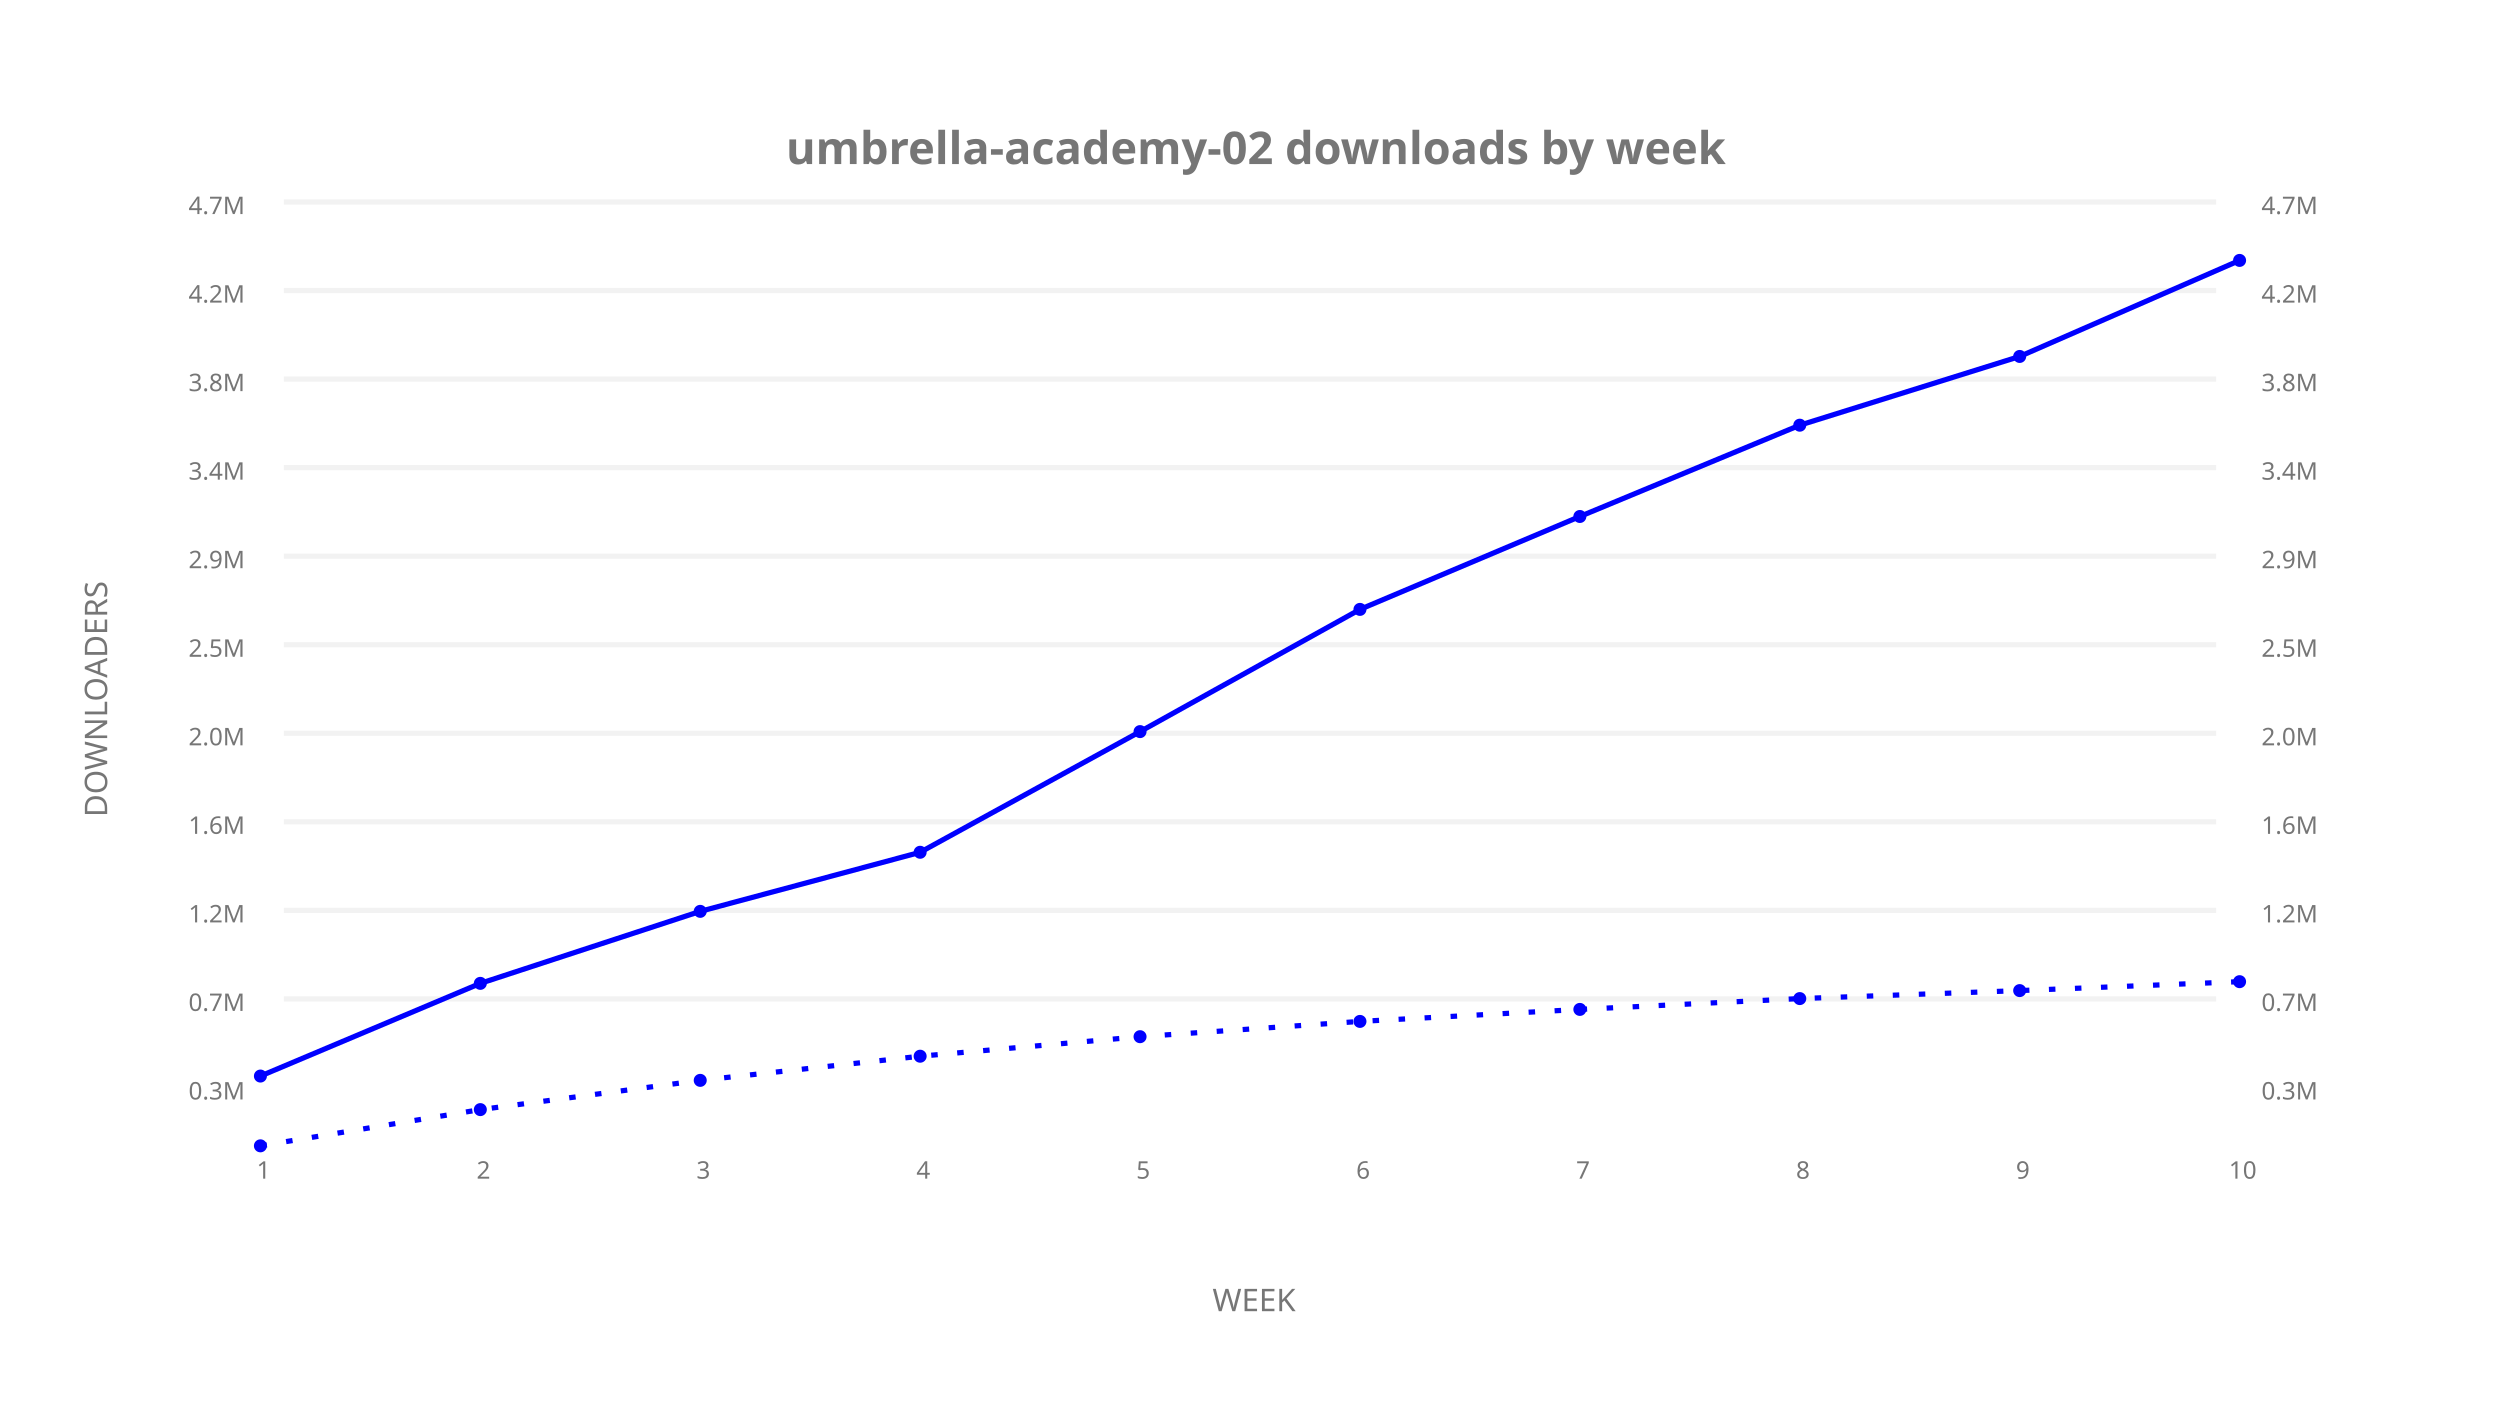
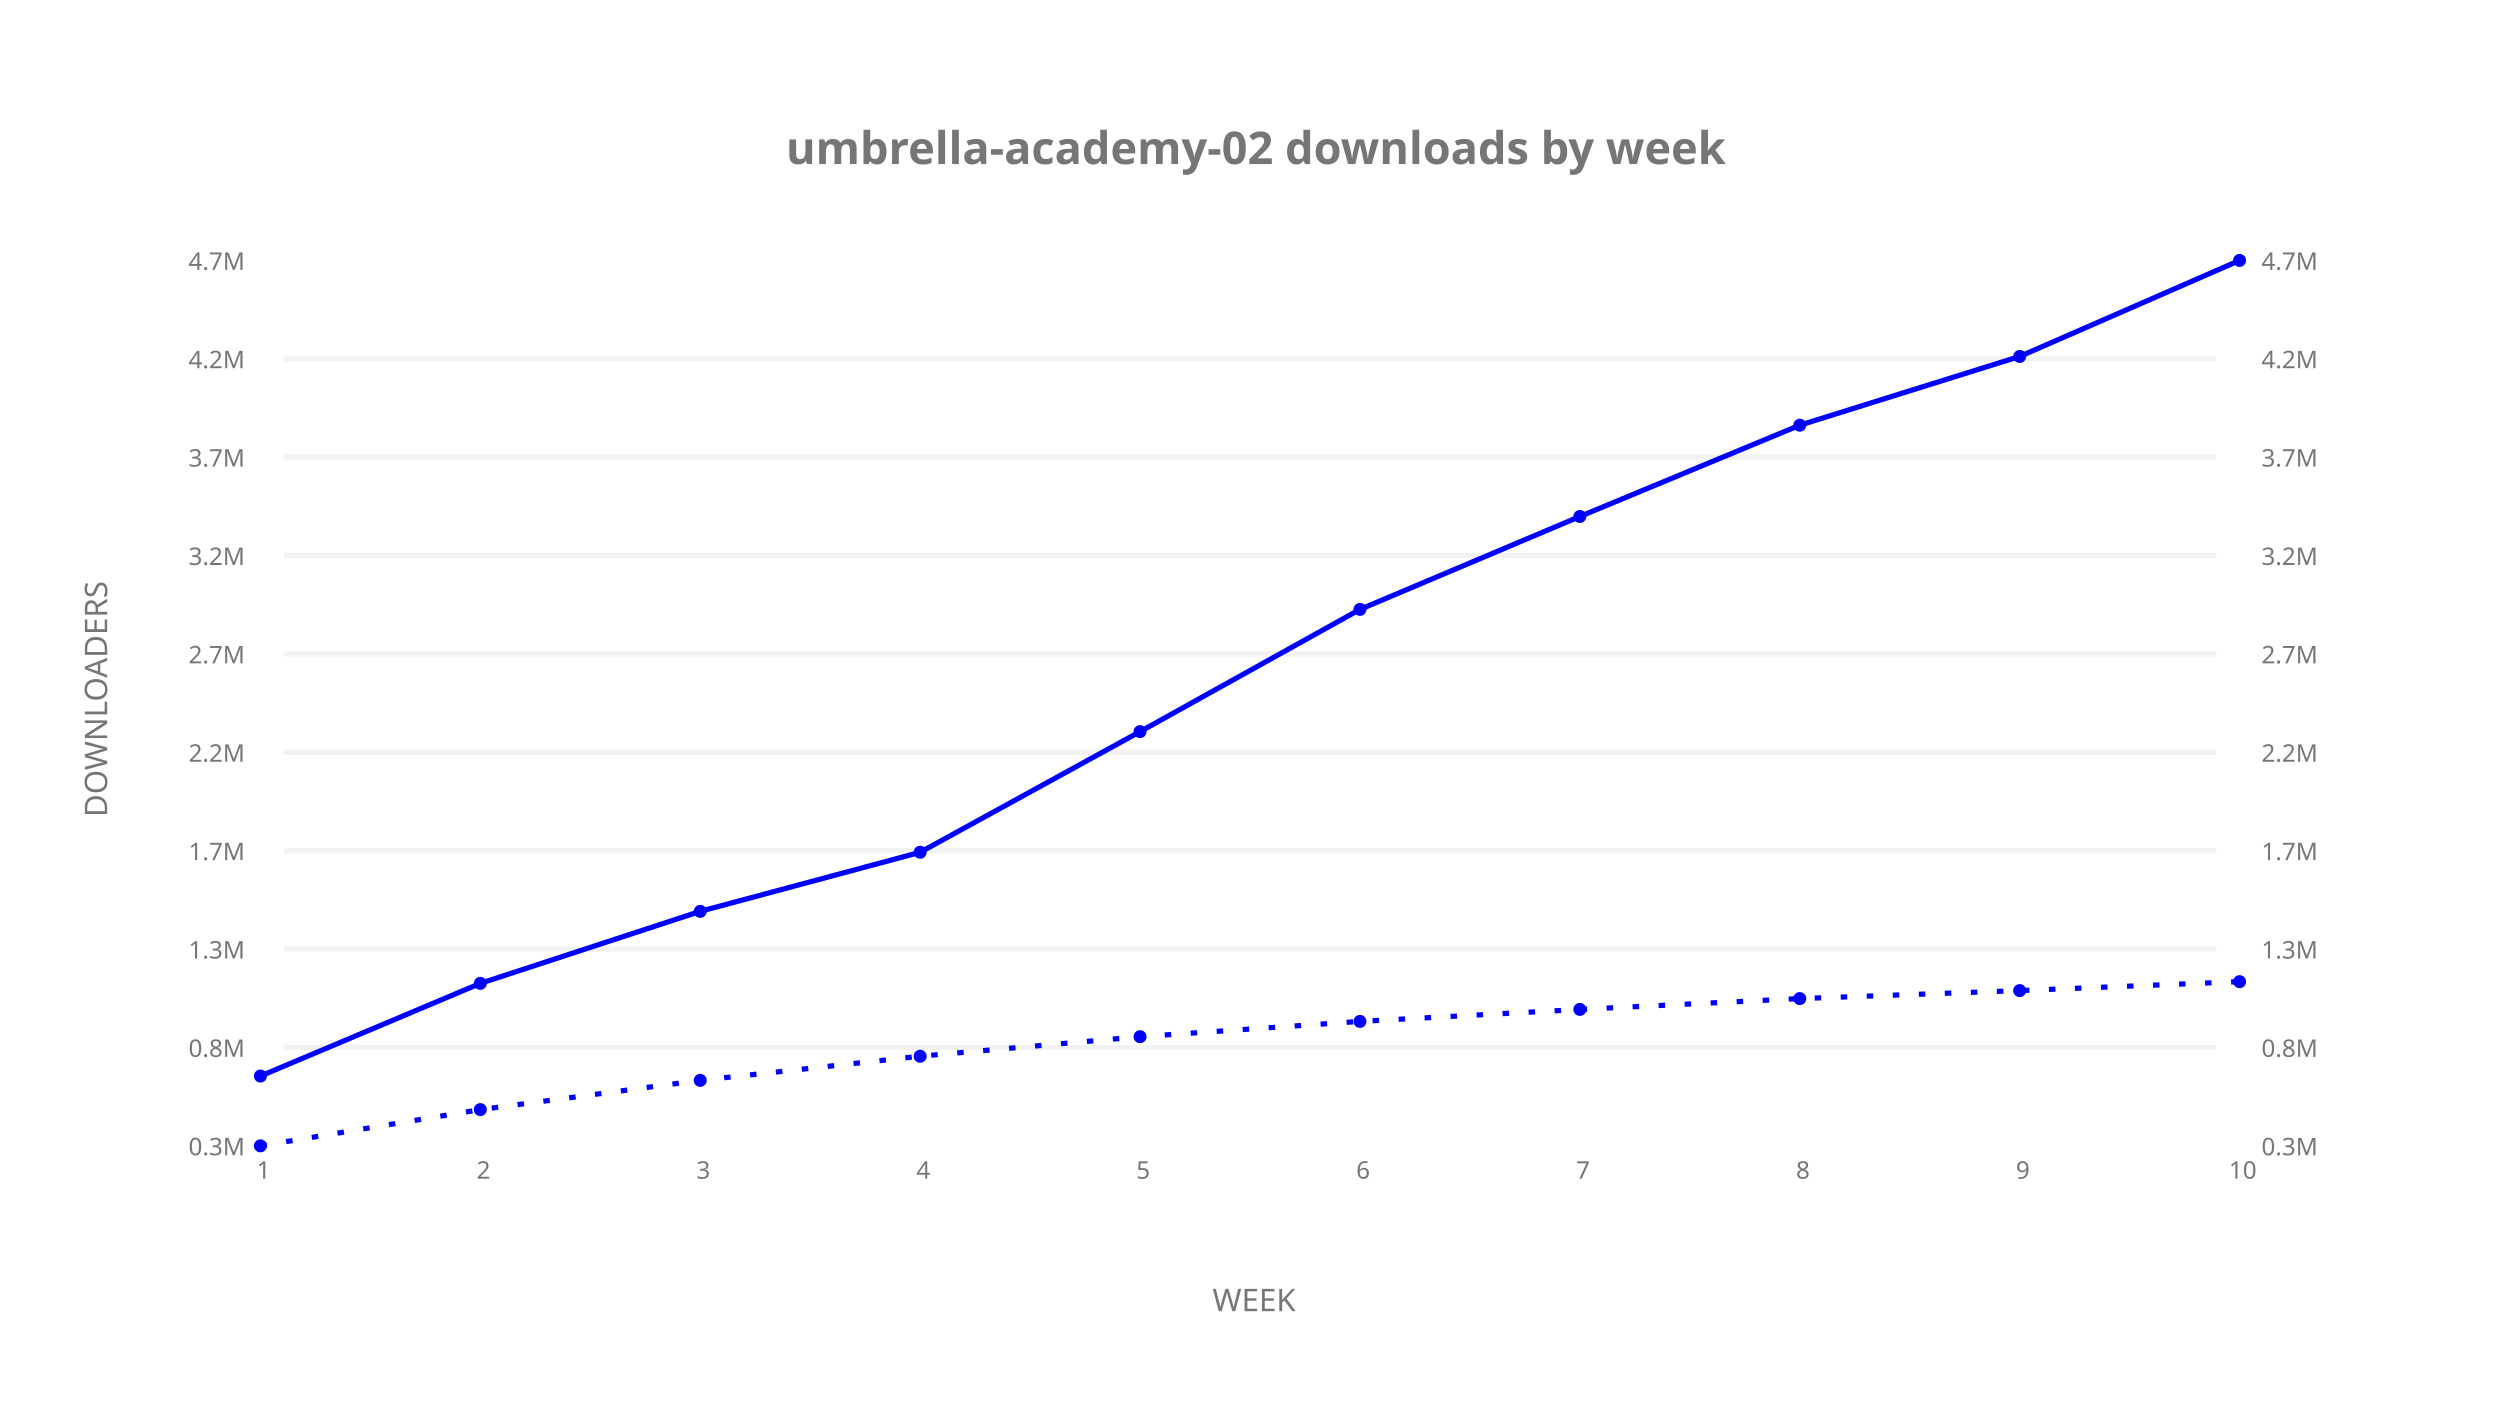
<svg xmlns="http://www.w3.org/2000/svg" xml:space="preserve" id="umbrella-academy-02-downloads-by-week-umbrella-academy-02-week" x="0px" y="0px" width="1920px" height="1080px" viewBox="0 0 1920 1080" enable-background="new 0 0 1920 1080" role="img">
  <g id="annotations">
    <text x="960" y="126" font-family="Atkinson Hyperlegible" font-size="26pt" text-anchor="middle" text-align="center" font-weight="600" font-style="normal" style="fill:rgb(118,118,118); fill-opacity:1; stroke:rgb(118,118,118); stroke-opacity:0; stroke-width:0.5"> umbrella-academy-02 downloads by week</text>
    <g id="axes-lines">
      <text x="960" y="1007" font-family="Atkinson Hyperlegible" font-size="18pt" text-anchor="middle" text-align="center" font-weight="500" font-style="normal" style="fill:rgb(118,118,118); fill-opacity:1; stroke:rgb(118,118,118); stroke-opacity:0; stroke-width:0.5"> WEEK</text>
      <text x="73" y="540" font-family="Atkinson Hyperlegible" font-size="18pt" text-anchor="middle" text-align="center" dominant-baseline="central" font-weight="500" font-style="normal" style="fill:rgb(118,118,118); fill-opacity:1; stroke:rgb(118,118,118); stroke-opacity:0; stroke-width:0.5" transform="rotate(-90,73,540)"> DOWNLOADERS</text>
    </g>
    <g id="tic-y-label-lines">
-       <line x1="218" y1="767.152" x2="1702" y2="767.152" style="fill:rgb(0,0,255); fill-opacity:0; stroke:rgb(242,242,242); stroke-opacity:1; stroke-width:4" />
-       <line x1="218" y1="699.152" x2="1702" y2="699.152" style="fill:rgb(0,0,255); fill-opacity:0; stroke:rgb(242,242,242); stroke-opacity:1; stroke-width:4" />
-       <line x1="218" y1="631.152" x2="1702" y2="631.152" style="fill:rgb(0,0,255); fill-opacity:0; stroke:rgb(242,242,242); stroke-opacity:1; stroke-width:4" />
-       <line x1="218" y1="563.152" x2="1702" y2="563.152" style="fill:rgb(0,0,255); fill-opacity:0; stroke:rgb(242,242,242); stroke-opacity:1; stroke-width:4" />
-       <line x1="218" y1="495.152" x2="1702" y2="495.152" style="fill:rgb(0,0,255); fill-opacity:0; stroke:rgb(242,242,242); stroke-opacity:1; stroke-width:4" />
-       <line x1="218" y1="427.152" x2="1702" y2="427.152" style="fill:rgb(0,0,255); fill-opacity:0; stroke:rgb(242,242,242); stroke-opacity:1; stroke-width:4" />
-       <line x1="218" y1="359.152" x2="1702" y2="359.152" style="fill:rgb(0,0,255); fill-opacity:0; stroke:rgb(242,242,242); stroke-opacity:1; stroke-width:4" />
-       <line x1="218" y1="291.152" x2="1702" y2="291.152" style="fill:rgb(0,0,255); fill-opacity:0; stroke:rgb(242,242,242); stroke-opacity:1; stroke-width:4" />
-       <line x1="218" y1="223.152" x2="1702" y2="223.152" style="fill:rgb(0,0,255); fill-opacity:0; stroke:rgb(242,242,242); stroke-opacity:1; stroke-width:4" />
-       <line x1="218" y1="155.152" x2="1702" y2="155.152" style="fill:rgb(0,0,255); fill-opacity:0; stroke:rgb(242,242,242); stroke-opacity:1; stroke-width:4" />
+       <line x1="218" y1="804.444" x2="1702" y2="804.444" style="fill:rgb(0,0,255); fill-opacity:0; stroke:rgb(242,242,242); stroke-opacity:1; stroke-width:4" />
+       <line x1="218" y1="728.889" x2="1702" y2="728.889" style="fill:rgb(0,0,255); fill-opacity:0; stroke:rgb(242,242,242); stroke-opacity:1; stroke-width:4" />
+       <line x1="218" y1="653.333" x2="1702" y2="653.333" style="fill:rgb(0,0,255); fill-opacity:0; stroke:rgb(242,242,242); stroke-opacity:1; stroke-width:4" />
+       <line x1="218" y1="577.778" x2="1702" y2="577.778" style="fill:rgb(0,0,255); fill-opacity:0; stroke:rgb(242,242,242); stroke-opacity:1; stroke-width:4" />
+       <line x1="218" y1="502.222" x2="1702" y2="502.222" style="fill:rgb(0,0,255); fill-opacity:0; stroke:rgb(242,242,242); stroke-opacity:1; stroke-width:4" />
+       <line x1="218" y1="426.667" x2="1702" y2="426.667" style="fill:rgb(0,0,255); fill-opacity:0; stroke:rgb(242,242,242); stroke-opacity:1; stroke-width:4" />
+       <line x1="218" y1="351.111" x2="1702" y2="351.111" style="fill:rgb(0,0,255); fill-opacity:0; stroke:rgb(242,242,242); stroke-opacity:1; stroke-width:4" />
+       <line x1="218" y1="275.556" x2="1702" y2="275.556" style="fill:rgb(0,0,255); fill-opacity:0; stroke:rgb(242,242,242); stroke-opacity:1; stroke-width:4" />
    </g>
    <g id="tic-x-labels">
      <text x="200" y="898" font-family="Atkinson Hyperlegible" font-size="14pt" text-anchor="middle" text-align="center" dominant-baseline="central" font-weight="400" font-style="normal" style="fill:rgb(118,118,118); fill-opacity:1; stroke:rgb(118,118,118); stroke-opacity:0; stroke-width:0.5"> 1</text>
      <text x="368.889" y="898" font-family="Atkinson Hyperlegible" font-size="14pt" text-anchor="middle" text-align="center" dominant-baseline="central" font-weight="400" font-style="normal" style="fill:rgb(118,118,118); fill-opacity:1; stroke:rgb(118,118,118); stroke-opacity:0; stroke-width:0.5"> 2</text>
      <text x="537.778" y="898" font-family="Atkinson Hyperlegible" font-size="14pt" text-anchor="middle" text-align="center" dominant-baseline="central" font-weight="400" font-style="normal" style="fill:rgb(118,118,118); fill-opacity:1; stroke:rgb(118,118,118); stroke-opacity:0; stroke-width:0.5"> 3</text>
      <text x="706.667" y="898" font-family="Atkinson Hyperlegible" font-size="14pt" text-anchor="middle" text-align="center" dominant-baseline="central" font-weight="400" font-style="normal" style="fill:rgb(118,118,118); fill-opacity:1; stroke:rgb(118,118,118); stroke-opacity:0; stroke-width:0.5"> 4</text>
      <text x="875.556" y="898" font-family="Atkinson Hyperlegible" font-size="14pt" text-anchor="middle" text-align="center" dominant-baseline="central" font-weight="400" font-style="normal" style="fill:rgb(118,118,118); fill-opacity:1; stroke:rgb(118,118,118); stroke-opacity:0; stroke-width:0.5"> 5</text>
      <text x="1044.444" y="898" font-family="Atkinson Hyperlegible" font-size="14pt" text-anchor="middle" text-align="center" dominant-baseline="central" font-weight="400" font-style="normal" style="fill:rgb(118,118,118); fill-opacity:1; stroke:rgb(118,118,118); stroke-opacity:0; stroke-width:0.5"> 6</text>
      <text x="1213.333" y="898" font-family="Atkinson Hyperlegible" font-size="14pt" text-anchor="middle" text-align="center" dominant-baseline="central" font-weight="400" font-style="normal" style="fill:rgb(118,118,118); fill-opacity:1; stroke:rgb(118,118,118); stroke-opacity:0; stroke-width:0.5"> 7</text>
      <text x="1382.222" y="898" font-family="Atkinson Hyperlegible" font-size="14pt" text-anchor="middle" text-align="center" dominant-baseline="central" font-weight="400" font-style="normal" style="fill:rgb(118,118,118); fill-opacity:1; stroke:rgb(118,118,118); stroke-opacity:0; stroke-width:0.5"> 8</text>
      <text x="1551.111" y="898" font-family="Atkinson Hyperlegible" font-size="14pt" text-anchor="middle" text-align="center" dominant-baseline="central" font-weight="400" font-style="normal" style="fill:rgb(118,118,118); fill-opacity:1; stroke:rgb(118,118,118); stroke-opacity:0; stroke-width:0.5"> 9</text>
      <text x="1720" y="898" font-family="Atkinson Hyperlegible" font-size="14pt" text-anchor="middle" text-align="center" dominant-baseline="central" font-weight="400" font-style="normal" style="fill:rgb(118,118,118); fill-opacity:1; stroke:rgb(118,118,118); stroke-opacity:0; stroke-width:0.5"> 10</text>
    </g>
    <g id="tic-y-labels">
-       <text x="164" y="837.152" font-family="Atkinson Hyperlegible" font-size="14pt" text-anchor="middle" text-align="center" dominant-baseline="central" font-weight="400" font-style="normal" style="fill:rgb(118,118,118); fill-opacity:1; stroke:rgb(118,118,118); stroke-opacity:0; stroke-width:0.5"> 0.3M</text>
-       <text x="1756" y="837.152" font-family="Atkinson Hyperlegible" font-size="14pt" text-anchor="middle" text-align="center" dominant-baseline="central" font-weight="400" font-style="normal" style="fill:rgb(118,118,118); fill-opacity:1; stroke:rgb(118,118,118); stroke-opacity:0; stroke-width:0.5"> 0.3M</text>
-       <text x="164" y="769.152" font-family="Atkinson Hyperlegible" font-size="14pt" text-anchor="middle" text-align="center" dominant-baseline="central" font-weight="400" font-style="normal" style="fill:rgb(118,118,118); fill-opacity:1; stroke:rgb(118,118,118); stroke-opacity:0; stroke-width:0.5"> 0.7M</text>
-       <text x="1756" y="769.152" font-family="Atkinson Hyperlegible" font-size="14pt" text-anchor="middle" text-align="center" dominant-baseline="central" font-weight="400" font-style="normal" style="fill:rgb(118,118,118); fill-opacity:1; stroke:rgb(118,118,118); stroke-opacity:0; stroke-width:0.5"> 0.7M</text>
-       <text x="164" y="701.152" font-family="Atkinson Hyperlegible" font-size="14pt" text-anchor="middle" text-align="center" dominant-baseline="central" font-weight="400" font-style="normal" style="fill:rgb(118,118,118); fill-opacity:1; stroke:rgb(118,118,118); stroke-opacity:0; stroke-width:0.5"> 1.2M</text>
-       <text x="1756" y="701.152" font-family="Atkinson Hyperlegible" font-size="14pt" text-anchor="middle" text-align="center" dominant-baseline="central" font-weight="400" font-style="normal" style="fill:rgb(118,118,118); fill-opacity:1; stroke:rgb(118,118,118); stroke-opacity:0; stroke-width:0.5"> 1.2M</text>
-       <text x="164" y="633.152" font-family="Atkinson Hyperlegible" font-size="14pt" text-anchor="middle" text-align="center" dominant-baseline="central" font-weight="400" font-style="normal" style="fill:rgb(118,118,118); fill-opacity:1; stroke:rgb(118,118,118); stroke-opacity:0; stroke-width:0.5"> 1.6M</text>
-       <text x="1756" y="633.152" font-family="Atkinson Hyperlegible" font-size="14pt" text-anchor="middle" text-align="center" dominant-baseline="central" font-weight="400" font-style="normal" style="fill:rgb(118,118,118); fill-opacity:1; stroke:rgb(118,118,118); stroke-opacity:0; stroke-width:0.5"> 1.6M</text>
-       <text x="164" y="565.152" font-family="Atkinson Hyperlegible" font-size="14pt" text-anchor="middle" text-align="center" dominant-baseline="central" font-weight="400" font-style="normal" style="fill:rgb(118,118,118); fill-opacity:1; stroke:rgb(118,118,118); stroke-opacity:0; stroke-width:0.5"> 2.0M</text>
-       <text x="1756" y="565.152" font-family="Atkinson Hyperlegible" font-size="14pt" text-anchor="middle" text-align="center" dominant-baseline="central" font-weight="400" font-style="normal" style="fill:rgb(118,118,118); fill-opacity:1; stroke:rgb(118,118,118); stroke-opacity:0; stroke-width:0.5"> 2.0M</text>
-       <text x="164" y="497.152" font-family="Atkinson Hyperlegible" font-size="14pt" text-anchor="middle" text-align="center" dominant-baseline="central" font-weight="400" font-style="normal" style="fill:rgb(118,118,118); fill-opacity:1; stroke:rgb(118,118,118); stroke-opacity:0; stroke-width:0.5"> 2.5M</text>
-       <text x="1756" y="497.152" font-family="Atkinson Hyperlegible" font-size="14pt" text-anchor="middle" text-align="center" dominant-baseline="central" font-weight="400" font-style="normal" style="fill:rgb(118,118,118); fill-opacity:1; stroke:rgb(118,118,118); stroke-opacity:0; stroke-width:0.5"> 2.5M</text>
-       <text x="164" y="429.152" font-family="Atkinson Hyperlegible" font-size="14pt" text-anchor="middle" text-align="center" dominant-baseline="central" font-weight="400" font-style="normal" style="fill:rgb(118,118,118); fill-opacity:1; stroke:rgb(118,118,118); stroke-opacity:0; stroke-width:0.5"> 2.9M</text>
-       <text x="1756" y="429.152" font-family="Atkinson Hyperlegible" font-size="14pt" text-anchor="middle" text-align="center" dominant-baseline="central" font-weight="400" font-style="normal" style="fill:rgb(118,118,118); fill-opacity:1; stroke:rgb(118,118,118); stroke-opacity:0; stroke-width:0.5"> 2.9M</text>
-       <text x="164" y="361.152" font-family="Atkinson Hyperlegible" font-size="14pt" text-anchor="middle" text-align="center" dominant-baseline="central" font-weight="400" font-style="normal" style="fill:rgb(118,118,118); fill-opacity:1; stroke:rgb(118,118,118); stroke-opacity:0; stroke-width:0.5"> 3.4M</text>
-       <text x="1756" y="361.152" font-family="Atkinson Hyperlegible" font-size="14pt" text-anchor="middle" text-align="center" dominant-baseline="central" font-weight="400" font-style="normal" style="fill:rgb(118,118,118); fill-opacity:1; stroke:rgb(118,118,118); stroke-opacity:0; stroke-width:0.5"> 3.4M</text>
-       <text x="164" y="293.152" font-family="Atkinson Hyperlegible" font-size="14pt" text-anchor="middle" text-align="center" dominant-baseline="central" font-weight="400" font-style="normal" style="fill:rgb(118,118,118); fill-opacity:1; stroke:rgb(118,118,118); stroke-opacity:0; stroke-width:0.5"> 3.8M</text>
-       <text x="1756" y="293.152" font-family="Atkinson Hyperlegible" font-size="14pt" text-anchor="middle" text-align="center" dominant-baseline="central" font-weight="400" font-style="normal" style="fill:rgb(118,118,118); fill-opacity:1; stroke:rgb(118,118,118); stroke-opacity:0; stroke-width:0.5"> 3.8M</text>
-       <text x="164" y="225.152" font-family="Atkinson Hyperlegible" font-size="14pt" text-anchor="middle" text-align="center" dominant-baseline="central" font-weight="400" font-style="normal" style="fill:rgb(118,118,118); fill-opacity:1; stroke:rgb(118,118,118); stroke-opacity:0; stroke-width:0.5"> 4.2M</text>
-       <text x="1756" y="225.152" font-family="Atkinson Hyperlegible" font-size="14pt" text-anchor="middle" text-align="center" dominant-baseline="central" font-weight="400" font-style="normal" style="fill:rgb(118,118,118); fill-opacity:1; stroke:rgb(118,118,118); stroke-opacity:0; stroke-width:0.5"> 4.2M</text>
-       <text x="164" y="157.152" font-family="Atkinson Hyperlegible" font-size="14pt" text-anchor="middle" text-align="center" dominant-baseline="central" font-weight="400" font-style="normal" style="fill:rgb(118,118,118); fill-opacity:1; stroke:rgb(118,118,118); stroke-opacity:0; stroke-width:0.5"> 4.7M</text>
-       <text x="1756" y="157.152" font-family="Atkinson Hyperlegible" font-size="14pt" text-anchor="middle" text-align="center" dominant-baseline="central" font-weight="400" font-style="normal" style="fill:rgb(118,118,118); fill-opacity:1; stroke:rgb(118,118,118); stroke-opacity:0; stroke-width:0.5"> 4.7M</text>
+       <text x="164" y="880" font-family="Atkinson Hyperlegible" font-size="14pt" text-anchor="middle" text-align="center" dominant-baseline="central" font-weight="400" font-style="normal" style="fill:rgb(118,118,118); fill-opacity:1; stroke:rgb(118,118,118); stroke-opacity:0; stroke-width:0.5"> 0.3M</text>
+       <text x="1756" y="880" font-family="Atkinson Hyperlegible" font-size="14pt" text-anchor="middle" text-align="center" dominant-baseline="central" font-weight="400" font-style="normal" style="fill:rgb(118,118,118); fill-opacity:1; stroke:rgb(118,118,118); stroke-opacity:0; stroke-width:0.5"> 0.3M</text>
+       <text x="164" y="804.444" font-family="Atkinson Hyperlegible" font-size="14pt" text-anchor="middle" text-align="center" dominant-baseline="central" font-weight="400" font-style="normal" style="fill:rgb(118,118,118); fill-opacity:1; stroke:rgb(118,118,118); stroke-opacity:0; stroke-width:0.5"> 0.8M</text>
+       <text x="1756" y="804.444" font-family="Atkinson Hyperlegible" font-size="14pt" text-anchor="middle" text-align="center" dominant-baseline="central" font-weight="400" font-style="normal" style="fill:rgb(118,118,118); fill-opacity:1; stroke:rgb(118,118,118); stroke-opacity:0; stroke-width:0.5"> 0.8M</text>
+       <text x="164" y="728.889" font-family="Atkinson Hyperlegible" font-size="14pt" text-anchor="middle" text-align="center" dominant-baseline="central" font-weight="400" font-style="normal" style="fill:rgb(118,118,118); fill-opacity:1; stroke:rgb(118,118,118); stroke-opacity:0; stroke-width:0.5"> 1.3M</text>
+       <text x="1756" y="728.889" font-family="Atkinson Hyperlegible" font-size="14pt" text-anchor="middle" text-align="center" dominant-baseline="central" font-weight="400" font-style="normal" style="fill:rgb(118,118,118); fill-opacity:1; stroke:rgb(118,118,118); stroke-opacity:0; stroke-width:0.5"> 1.3M</text>
+       <text x="164" y="653.333" font-family="Atkinson Hyperlegible" font-size="14pt" text-anchor="middle" text-align="center" dominant-baseline="central" font-weight="400" font-style="normal" style="fill:rgb(118,118,118); fill-opacity:1; stroke:rgb(118,118,118); stroke-opacity:0; stroke-width:0.5"> 1.7M</text>
+       <text x="1756" y="653.333" font-family="Atkinson Hyperlegible" font-size="14pt" text-anchor="middle" text-align="center" dominant-baseline="central" font-weight="400" font-style="normal" style="fill:rgb(118,118,118); fill-opacity:1; stroke:rgb(118,118,118); stroke-opacity:0; stroke-width:0.5"> 1.7M</text>
+       <text x="164" y="577.778" font-family="Atkinson Hyperlegible" font-size="14pt" text-anchor="middle" text-align="center" dominant-baseline="central" font-weight="400" font-style="normal" style="fill:rgb(118,118,118); fill-opacity:1; stroke:rgb(118,118,118); stroke-opacity:0; stroke-width:0.5"> 2.2M</text>
+       <text x="1756" y="577.778" font-family="Atkinson Hyperlegible" font-size="14pt" text-anchor="middle" text-align="center" dominant-baseline="central" font-weight="400" font-style="normal" style="fill:rgb(118,118,118); fill-opacity:1; stroke:rgb(118,118,118); stroke-opacity:0; stroke-width:0.5"> 2.2M</text>
+       <text x="164" y="502.222" font-family="Atkinson Hyperlegible" font-size="14pt" text-anchor="middle" text-align="center" dominant-baseline="central" font-weight="400" font-style="normal" style="fill:rgb(118,118,118); fill-opacity:1; stroke:rgb(118,118,118); stroke-opacity:0; stroke-width:0.5"> 2.7M</text>
+       <text x="1756" y="502.222" font-family="Atkinson Hyperlegible" font-size="14pt" text-anchor="middle" text-align="center" dominant-baseline="central" font-weight="400" font-style="normal" style="fill:rgb(118,118,118); fill-opacity:1; stroke:rgb(118,118,118); stroke-opacity:0; stroke-width:0.5"> 2.7M</text>
+       <text x="164" y="426.667" font-family="Atkinson Hyperlegible" font-size="14pt" text-anchor="middle" text-align="center" dominant-baseline="central" font-weight="400" font-style="normal" style="fill:rgb(118,118,118); fill-opacity:1; stroke:rgb(118,118,118); stroke-opacity:0; stroke-width:0.5"> 3.2M</text>
+       <text x="1756" y="426.667" font-family="Atkinson Hyperlegible" font-size="14pt" text-anchor="middle" text-align="center" dominant-baseline="central" font-weight="400" font-style="normal" style="fill:rgb(118,118,118); fill-opacity:1; stroke:rgb(118,118,118); stroke-opacity:0; stroke-width:0.5"> 3.2M</text>
+       <text x="164" y="351.111" font-family="Atkinson Hyperlegible" font-size="14pt" text-anchor="middle" text-align="center" dominant-baseline="central" font-weight="400" font-style="normal" style="fill:rgb(118,118,118); fill-opacity:1; stroke:rgb(118,118,118); stroke-opacity:0; stroke-width:0.5"> 3.7M</text>
+       <text x="1756" y="351.111" font-family="Atkinson Hyperlegible" font-size="14pt" text-anchor="middle" text-align="center" dominant-baseline="central" font-weight="400" font-style="normal" style="fill:rgb(118,118,118); fill-opacity:1; stroke:rgb(118,118,118); stroke-opacity:0; stroke-width:0.5"> 3.7M</text>
+       <text x="164" y="275.556" font-family="Atkinson Hyperlegible" font-size="14pt" text-anchor="middle" text-align="center" dominant-baseline="central" font-weight="400" font-style="normal" style="fill:rgb(118,118,118); fill-opacity:1; stroke:rgb(118,118,118); stroke-opacity:0; stroke-width:0.5"> 4.2M</text>
+       <text x="1756" y="275.556" font-family="Atkinson Hyperlegible" font-size="14pt" text-anchor="middle" text-align="center" dominant-baseline="central" font-weight="400" font-style="normal" style="fill:rgb(118,118,118); fill-opacity:1; stroke:rgb(118,118,118); stroke-opacity:0; stroke-width:0.5"> 4.2M</text>
+       <text x="164" y="200" font-family="Atkinson Hyperlegible" font-size="14pt" text-anchor="middle" text-align="center" dominant-baseline="central" font-weight="400" font-style="normal" style="fill:rgb(118,118,118); fill-opacity:1; stroke:rgb(118,118,118); stroke-opacity:0; stroke-width:0.5"> 4.7M</text>
+       <text x="1756" y="200" font-family="Atkinson Hyperlegible" font-size="14pt" text-anchor="middle" text-align="center" dominant-baseline="central" font-weight="400" font-style="normal" style="fill:rgb(118,118,118); fill-opacity:1; stroke:rgb(118,118,118); stroke-opacity:0; stroke-width:0.5"> 4.7M</text>
    </g>
  </g>
  <g id="polyline-umbrella-academy-02 downloads by week">
    <polyline points="200,826.411 368.889,755.222 537.778,699.923 706.667,654.55 875.556,561.873 1044.44,468.015 1213.33,396.661 1382.22,326.55 1551.11,273.755 1720,200 " style="fill:rgb(0,0,255); fill-opacity:0; stroke:rgb(0,0,255); stroke-opacity:1; stroke-width:4" />
  </g>
  <g id="markers-umbrella-academy-02 downloads by week">
    <circle cx="200" cy="826.411" r="5" style="fill:rgb(0,0,255); fill-opacity:1; stroke:rgb(0,0,255); stroke-opacity:0; stroke-width:4">
</circle>
    <circle cx="368.889" cy="755.222" r="5" style="fill:rgb(0,0,255); fill-opacity:1; stroke:rgb(0,0,255); stroke-opacity:0; stroke-width:4">
</circle>
    <circle cx="537.778" cy="699.923" r="5" style="fill:rgb(0,0,255); fill-opacity:1; stroke:rgb(0,0,255); stroke-opacity:0; stroke-width:4">
</circle>
    <circle cx="706.667" cy="654.55" r="5" style="fill:rgb(0,0,255); fill-opacity:1; stroke:rgb(0,0,255); stroke-opacity:0; stroke-width:4">
</circle>
    <circle cx="875.556" cy="561.873" r="5" style="fill:rgb(0,0,255); fill-opacity:1; stroke:rgb(0,0,255); stroke-opacity:0; stroke-width:4">
</circle>
    <circle cx="1044.444" cy="468.015" r="5" style="fill:rgb(0,0,255); fill-opacity:1; stroke:rgb(0,0,255); stroke-opacity:0; stroke-width:4">
</circle>
    <circle cx="1213.333" cy="396.661" r="5" style="fill:rgb(0,0,255); fill-opacity:1; stroke:rgb(0,0,255); stroke-opacity:0; stroke-width:4">
</circle>
    <circle cx="1382.222" cy="326.55" r="5" style="fill:rgb(0,0,255); fill-opacity:1; stroke:rgb(0,0,255); stroke-opacity:0; stroke-width:4">
</circle>
    <circle cx="1551.111" cy="273.755" r="5" style="fill:rgb(0,0,255); fill-opacity:1; stroke:rgb(0,0,255); stroke-opacity:0; stroke-width:4">
</circle>
    <circle cx="1720" cy="200" r="5" style="fill:rgb(0,0,255); fill-opacity:1; stroke:rgb(0,0,255); stroke-opacity:0; stroke-width:4">
</circle>
  </g>
  <g id="polyline-umbrella-academy-02 downloads by week uploaders">
    <polyline points="200,880 368.889,852.181 537.778,829.721 706.667,811.175 875.556,796.173 1044.44,784.447 1213.33,775.227 1382.22,766.913 1551.11,760.777 1720,753.923 " stroke-dasharray="5 15" style="fill:rgb(0,0,255); fill-opacity:0; stroke:rgb(0,0,255); stroke-opacity:1; stroke-width:4" />
  </g>
  <g id="markers-umbrella-academy-02 downloads by week uploaders">
    <circle cx="200" cy="880" r="5" style="fill:rgb(0,0,255); fill-opacity:1; stroke:rgb(0,0,255); stroke-opacity:0; stroke-width:4">
</circle>
    <circle cx="368.889" cy="852.181" r="5" style="fill:rgb(0,0,255); fill-opacity:1; stroke:rgb(0,0,255); stroke-opacity:0; stroke-width:4">
</circle>
    <circle cx="537.778" cy="829.721" r="5" style="fill:rgb(0,0,255); fill-opacity:1; stroke:rgb(0,0,255); stroke-opacity:0; stroke-width:4">
</circle>
    <circle cx="706.667" cy="811.175" r="5" style="fill:rgb(0,0,255); fill-opacity:1; stroke:rgb(0,0,255); stroke-opacity:0; stroke-width:4">
</circle>
    <circle cx="875.556" cy="796.173" r="5" style="fill:rgb(0,0,255); fill-opacity:1; stroke:rgb(0,0,255); stroke-opacity:0; stroke-width:4">
</circle>
    <circle cx="1044.444" cy="784.447" r="5" style="fill:rgb(0,0,255); fill-opacity:1; stroke:rgb(0,0,255); stroke-opacity:0; stroke-width:4">
</circle>
    <circle cx="1213.333" cy="775.227" r="5" style="fill:rgb(0,0,255); fill-opacity:1; stroke:rgb(0,0,255); stroke-opacity:0; stroke-width:4">
</circle>
    <circle cx="1382.222" cy="766.913" r="5" style="fill:rgb(0,0,255); fill-opacity:1; stroke:rgb(0,0,255); stroke-opacity:0; stroke-width:4">
</circle>
    <circle cx="1551.111" cy="760.777" r="5" style="fill:rgb(0,0,255); fill-opacity:1; stroke:rgb(0,0,255); stroke-opacity:0; stroke-width:4">
</circle>
    <circle cx="1720" cy="753.923" r="5" style="fill:rgb(0,0,255); fill-opacity:1; stroke:rgb(0,0,255); stroke-opacity:0; stroke-width:4">
</circle>
  </g>
</svg>
